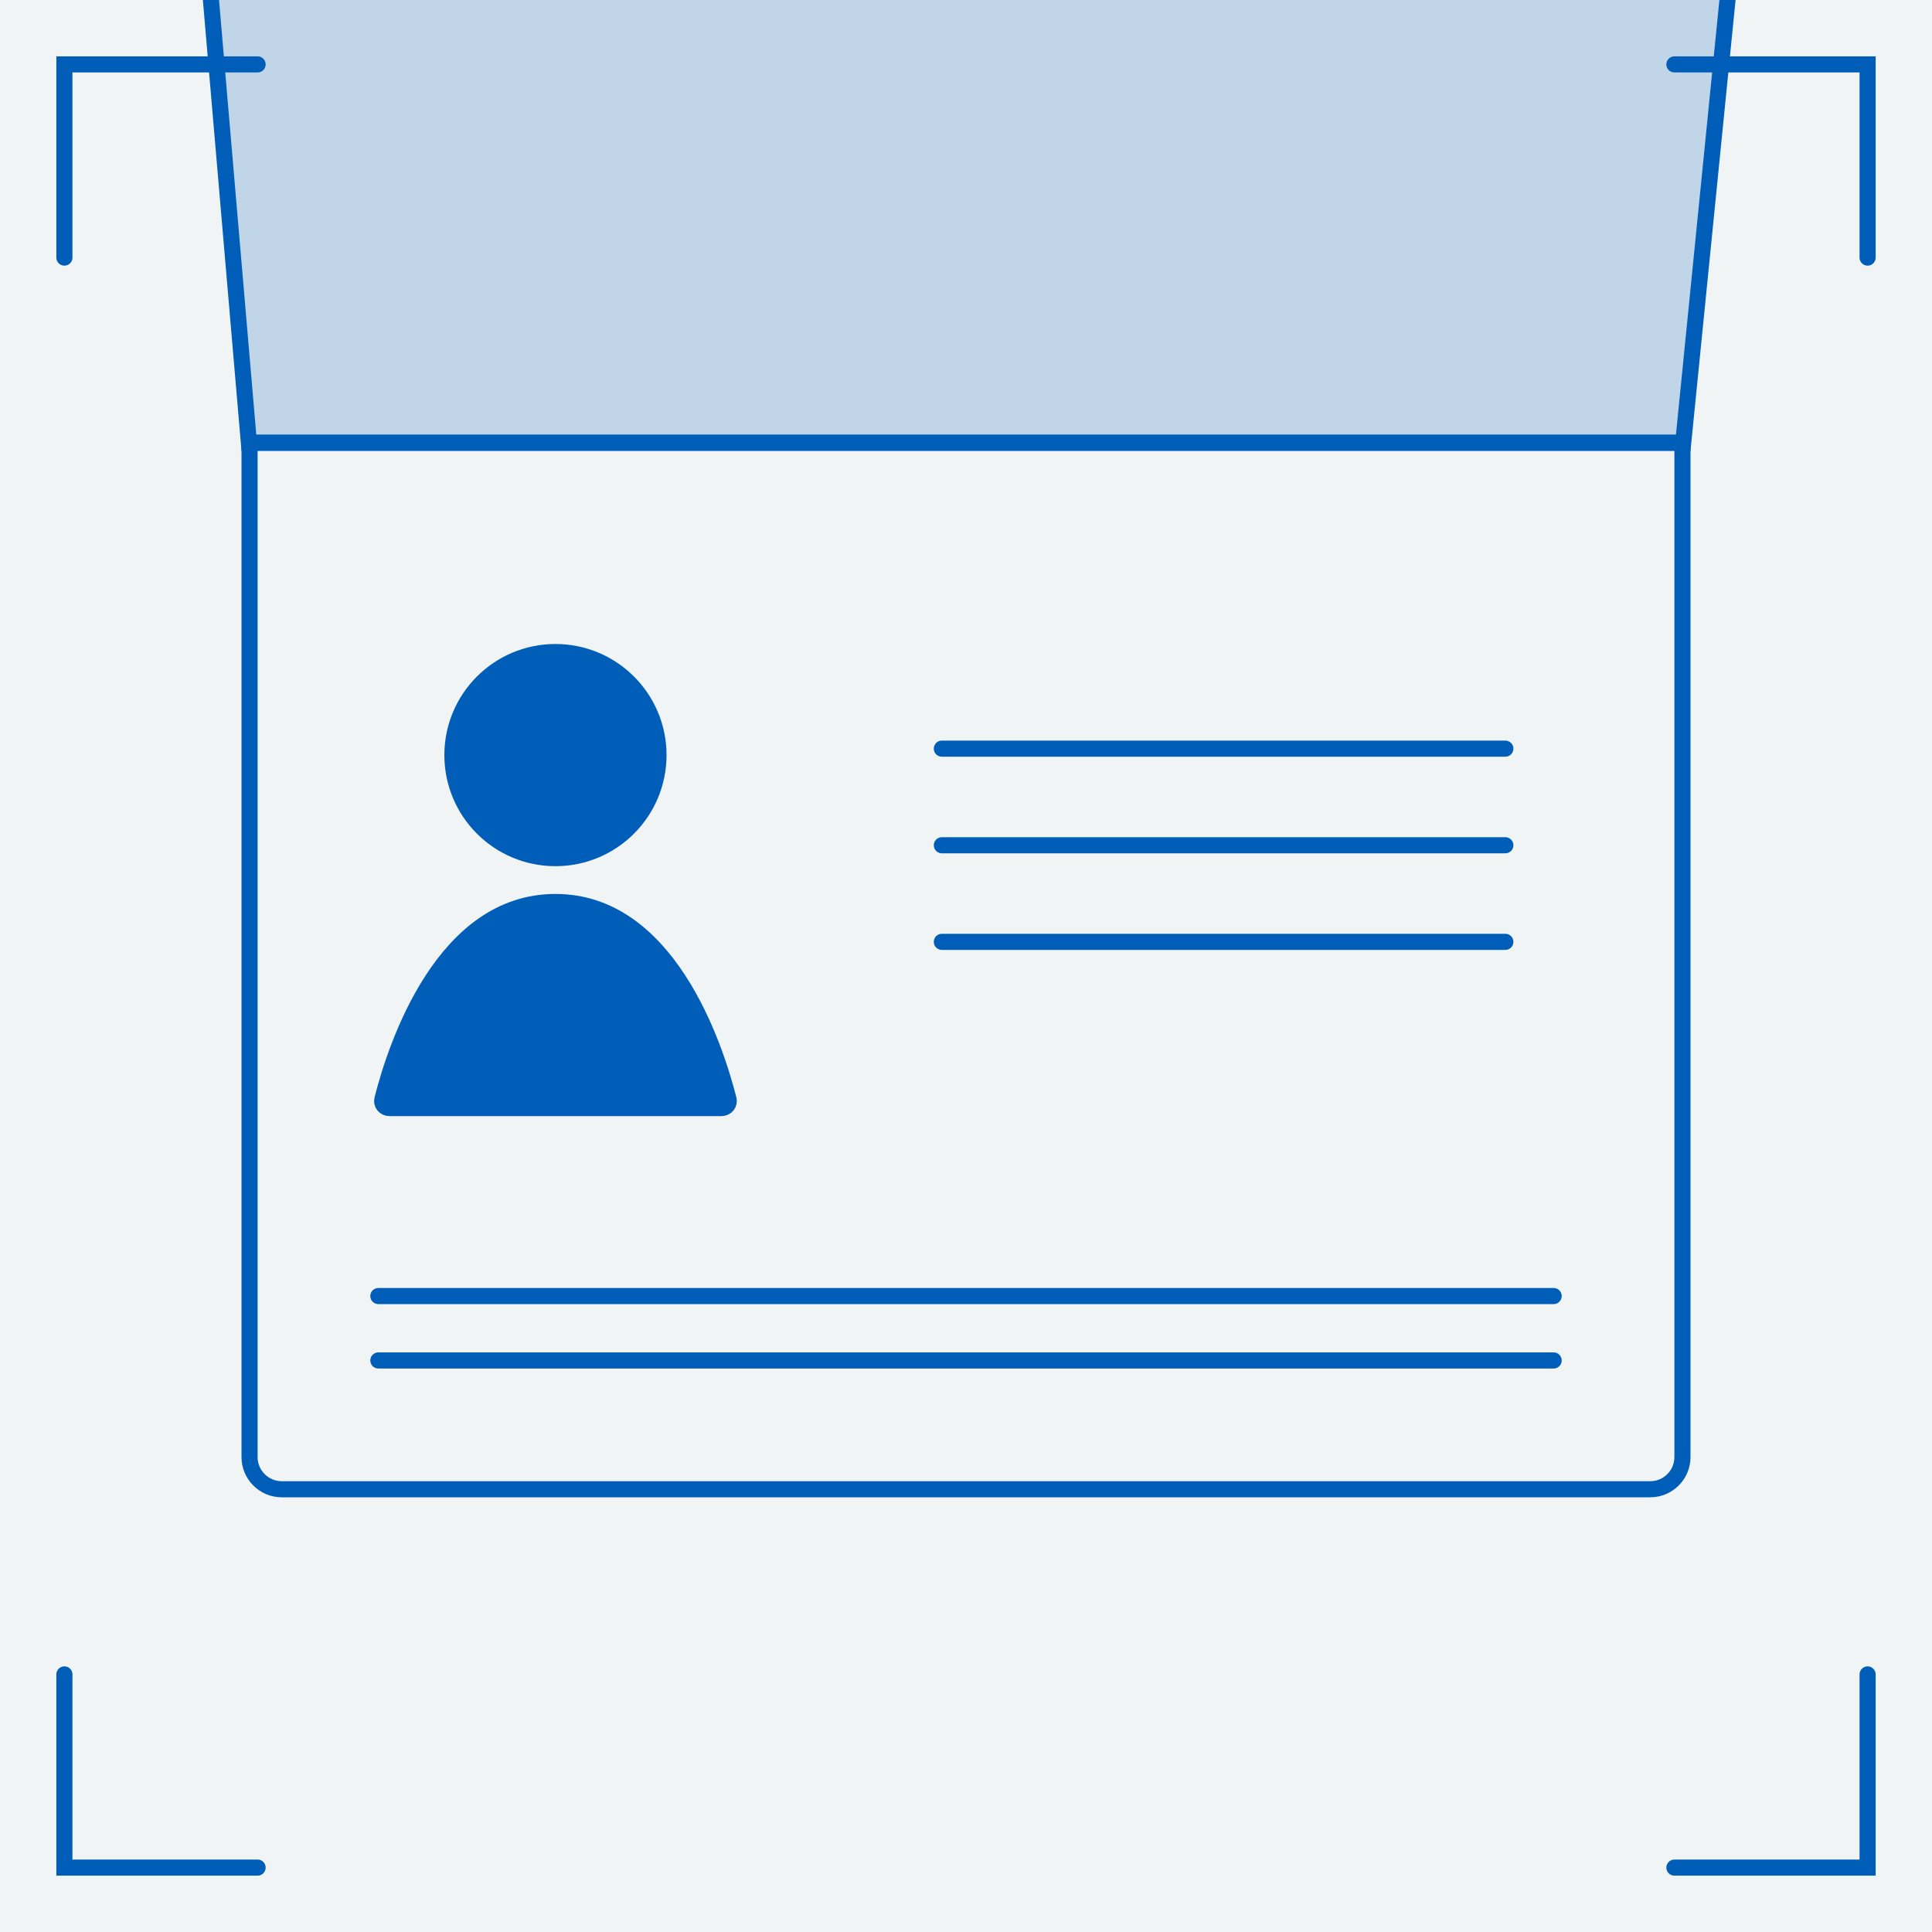
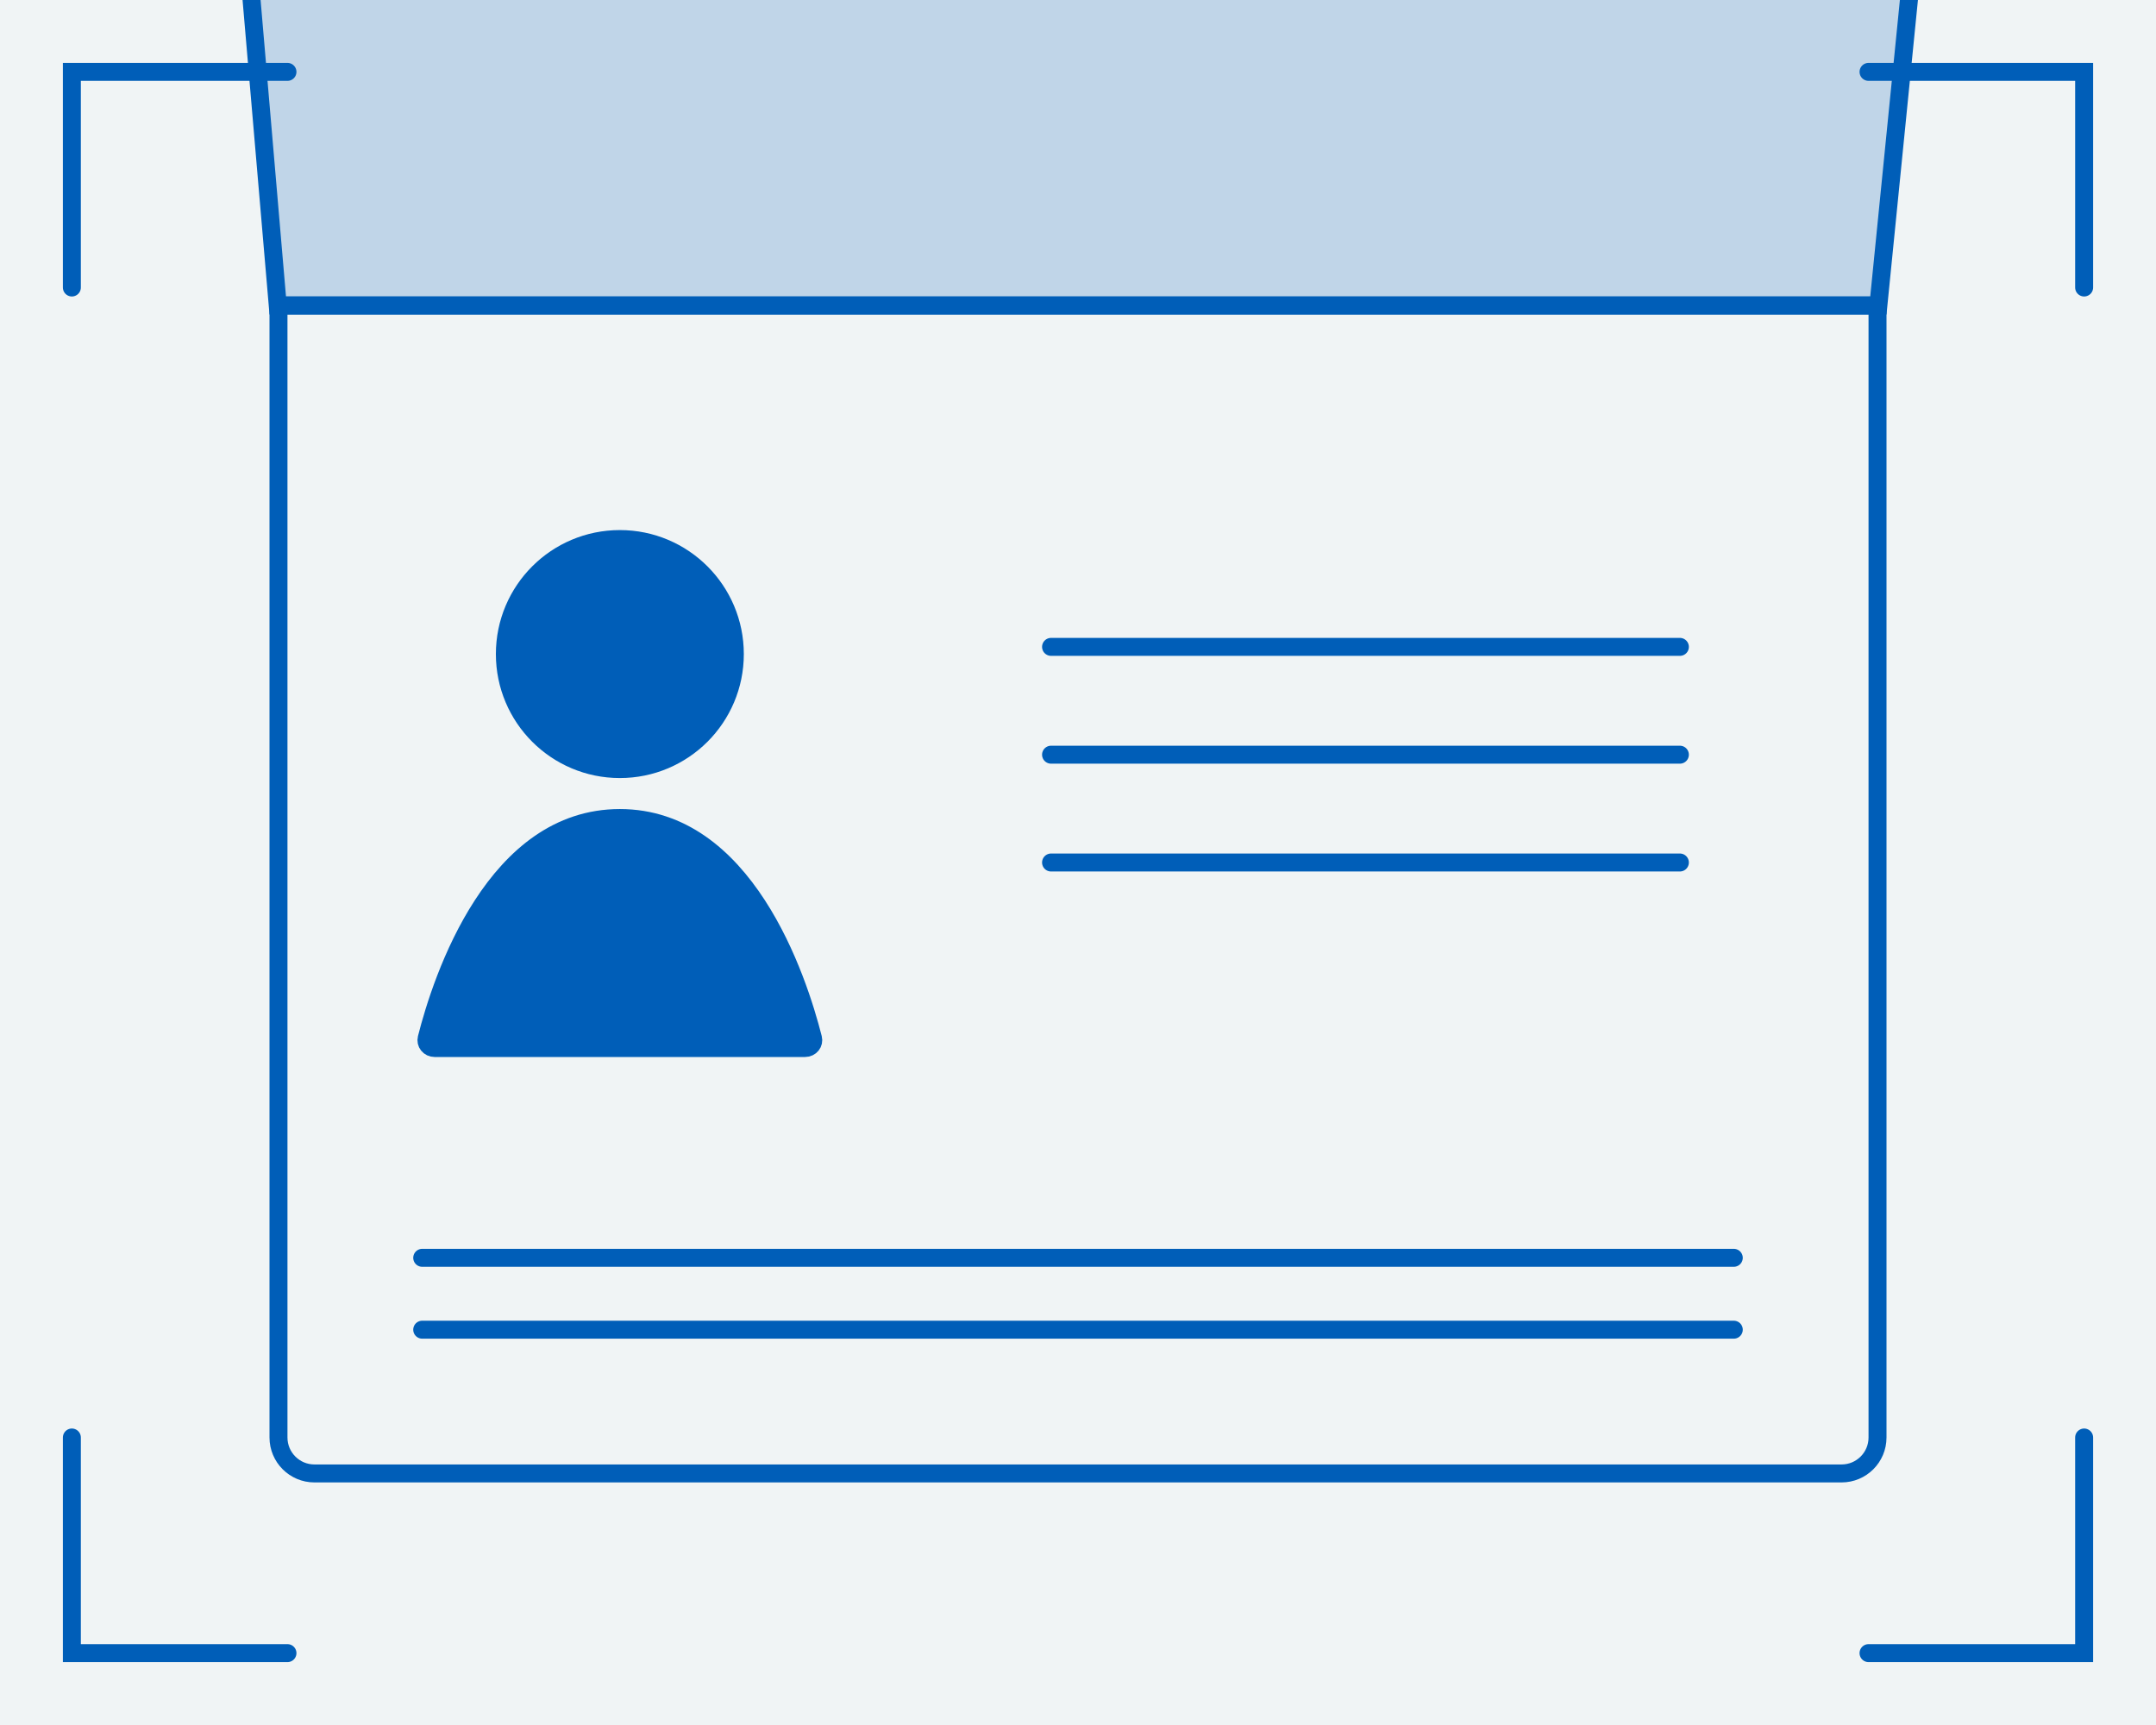
- <svg xmlns="http://www.w3.org/2000/svg" width="240" height="240" viewBox="0 0 240 240" fill="none">
-   <g clip-path="url(#clip0_1576_385)">
-     <rect width="240" height="240" fill="#F0F4F5" />
-     <path d="M232 208L232 232L208 232" stroke="#005EB8" stroke-width="2" stroke-linecap="round" />
-     <path d="M32 232L8 232L8 208" stroke="#005EB8" stroke-width="2" stroke-linecap="round" />
-     <path d="M31 181L31 55L209 55L209 181C209 183.209 207.209 185 205 185L35 185C32.791 185 31 183.209 31 181Z" stroke="#005EB8" stroke-width="2" />
-     <circle cx="69" cy="93.8" r="12.8" fill="#005EB8" stroke="#005EB8" stroke-width="2" />
-     <path d="M69 112.05C75.891 112.05 80.822 116.381 84.299 121.736C87.775 127.088 89.671 133.283 90.504 136.568C90.639 137.102 90.245 137.65 89.602 137.65H48.398C47.755 137.65 47.361 137.102 47.496 136.568C48.328 133.283 50.225 127.088 53.701 121.736C57.178 116.381 62.109 112.05 69 112.05Z" fill="#005EB8" stroke="#005EB8" stroke-width="2" />
-     <line x1="117" y1="93" x2="187" y2="93" stroke="#005EB8" stroke-width="2" stroke-linecap="round" />
-     <line x1="117" y1="105" x2="187" y2="105" stroke="#005EB8" stroke-width="2" stroke-linecap="round" />
-     <line x1="117" y1="117" x2="187" y2="117" stroke="#005EB8" stroke-width="2" stroke-linecap="round" />
-     <line x1="47" y1="169" x2="193" y2="169" stroke="#005EB8" stroke-width="2" stroke-linecap="round" />
-     <line x1="47" y1="161" x2="193" y2="161" stroke="#005EB8" stroke-width="2" stroke-linecap="round" />
-     <path d="M209.095 55L30.918 55L25.462 -8.658C25.261 -10.994 27.103 -13 29.447 -13L211.475 -13C213.842 -13 215.691 -10.957 215.455 -8.602L209.095 55Z" fill="#005EB8" fill-opacity="0.2" stroke="#005EB8" stroke-width="2" />
+ <svg xmlns="http://www.w3.org/2000/svg" width="240" height="192" viewBox="0 0 240 192" fill="none">
+   <g clip-path="url(#clip0_1594_464)">
+     <rect width="240" height="192" fill="#F0F4F5" />
+     <path d="M232 160L232 184L208 184" stroke="#005EB8" stroke-width="2" stroke-linecap="round" />
+     <path d="M32 184L8 184L8 160" stroke="#005EB8" stroke-width="2" stroke-linecap="round" />
+     <path d="M31 160L31 34L209 34L209 160C209 162.209 207.209 164 205 164L35 164C32.791 164 31 162.209 31 160Z" stroke="#005EB8" stroke-width="2" />
+     <circle cx="69" cy="72.8" r="12.8" fill="#005EB8" stroke="#005EB8" stroke-width="2" />
+     <path d="M69 91.05C75.891 91.05 80.822 95.382 84.299 100.736C87.775 106.088 89.671 112.283 90.504 115.568C90.639 116.102 90.245 116.65 89.602 116.65H48.398C47.755 116.65 47.361 116.102 47.496 115.568C48.328 112.283 50.225 106.088 53.701 100.736C57.178 95.382 62.109 91.05 69 91.05Z" fill="#005EB8" stroke="#005EB8" stroke-width="2" />
+     <line x1="117" y1="72" x2="187" y2="72" stroke="#005EB8" stroke-width="2" stroke-linecap="round" />
+     <line x1="117" y1="84" x2="187" y2="84" stroke="#005EB8" stroke-width="2" stroke-linecap="round" />
+     <line x1="117" y1="96" x2="187" y2="96" stroke="#005EB8" stroke-width="2" stroke-linecap="round" />
+     <line x1="47" y1="148" x2="193" y2="148" stroke="#005EB8" stroke-width="2" stroke-linecap="round" />
+     <line x1="47" y1="140" x2="193" y2="140" stroke="#005EB8" stroke-width="2" stroke-linecap="round" />
+     <path d="M209.095 34L30.918 34L25.462 -29.658C25.261 -31.994 27.103 -34 29.447 -34L211.475 -34C213.842 -34 215.691 -31.957 215.455 -29.602L209.095 34Z" fill="#005EB8" fill-opacity="0.2" stroke="#005EB8" stroke-width="2" />
    <path d="M8 32L8 8L32 8" stroke="#005EB8" stroke-width="2" stroke-linecap="round" />
    <path d="M208 8L232 8L232 32" stroke="#005EB8" stroke-width="2" stroke-linecap="round" />
  </g>
  <defs>
-     <clipPath id="clip0_1576_385">
-       <rect width="240" height="240" fill="white" />
+     <clipPath id="clip0_1594_464">
+       <rect width="240" height="192" fill="white" />
    </clipPath>
  </defs>
</svg>
